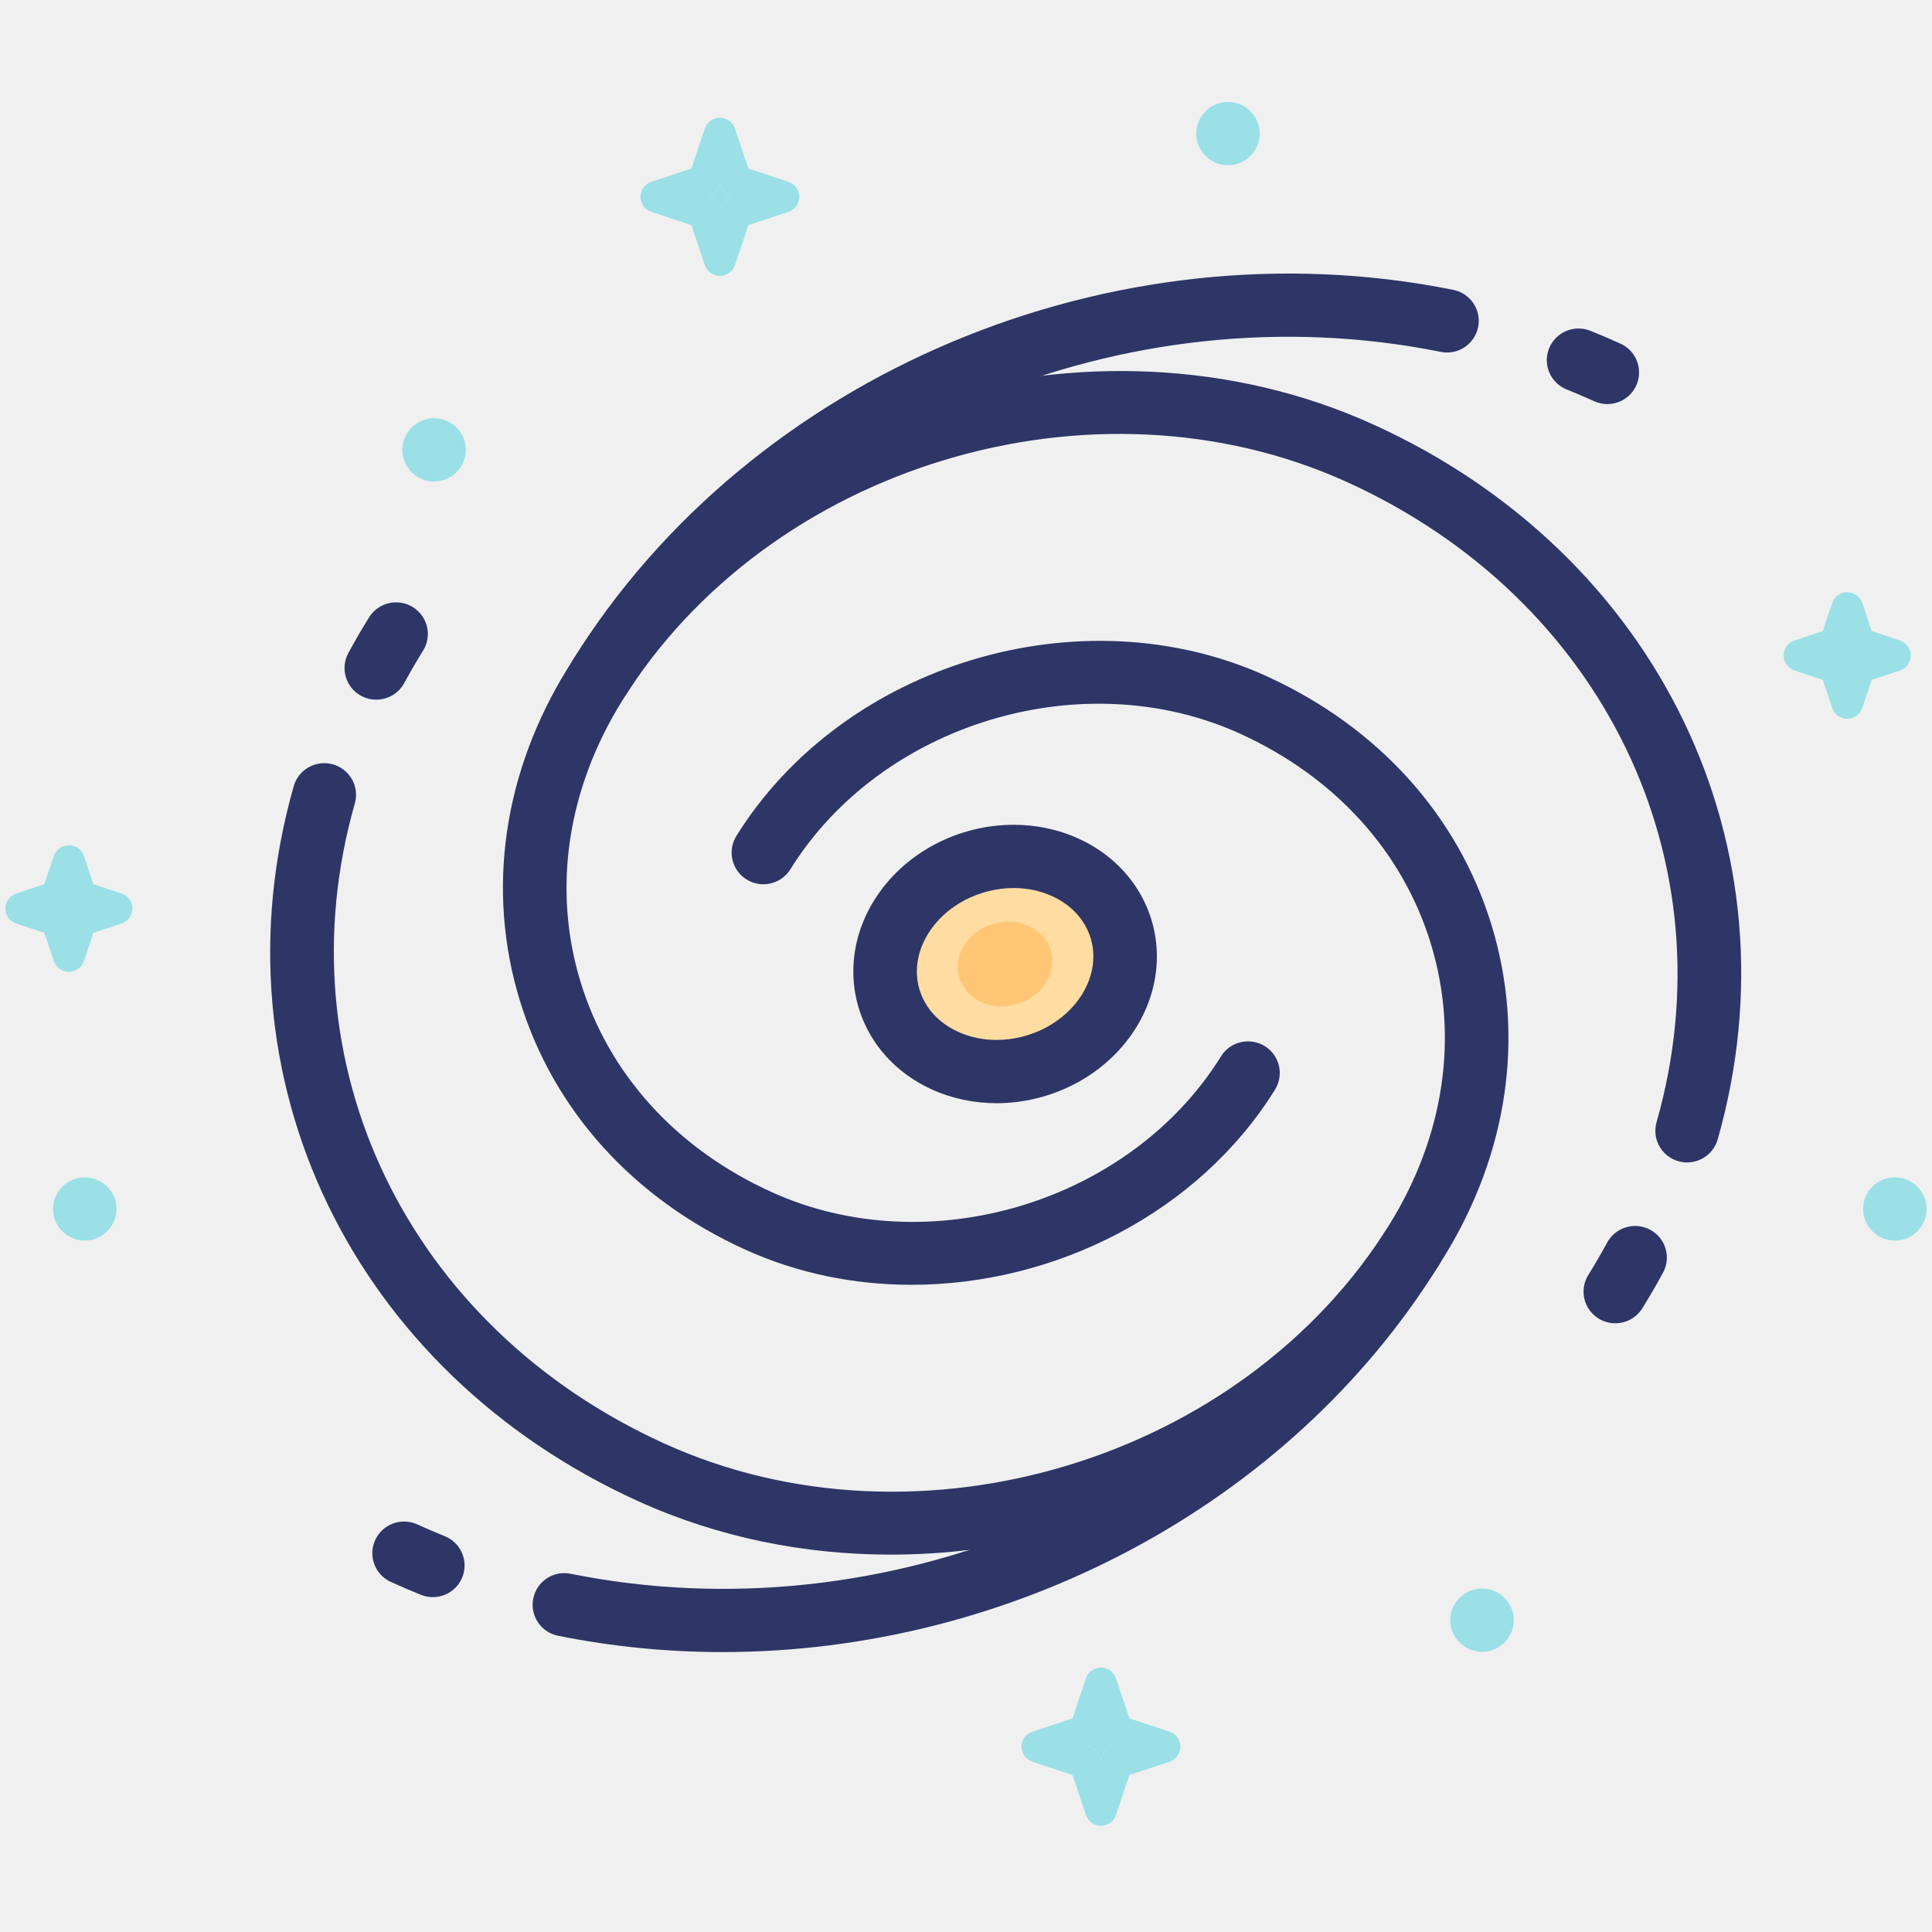
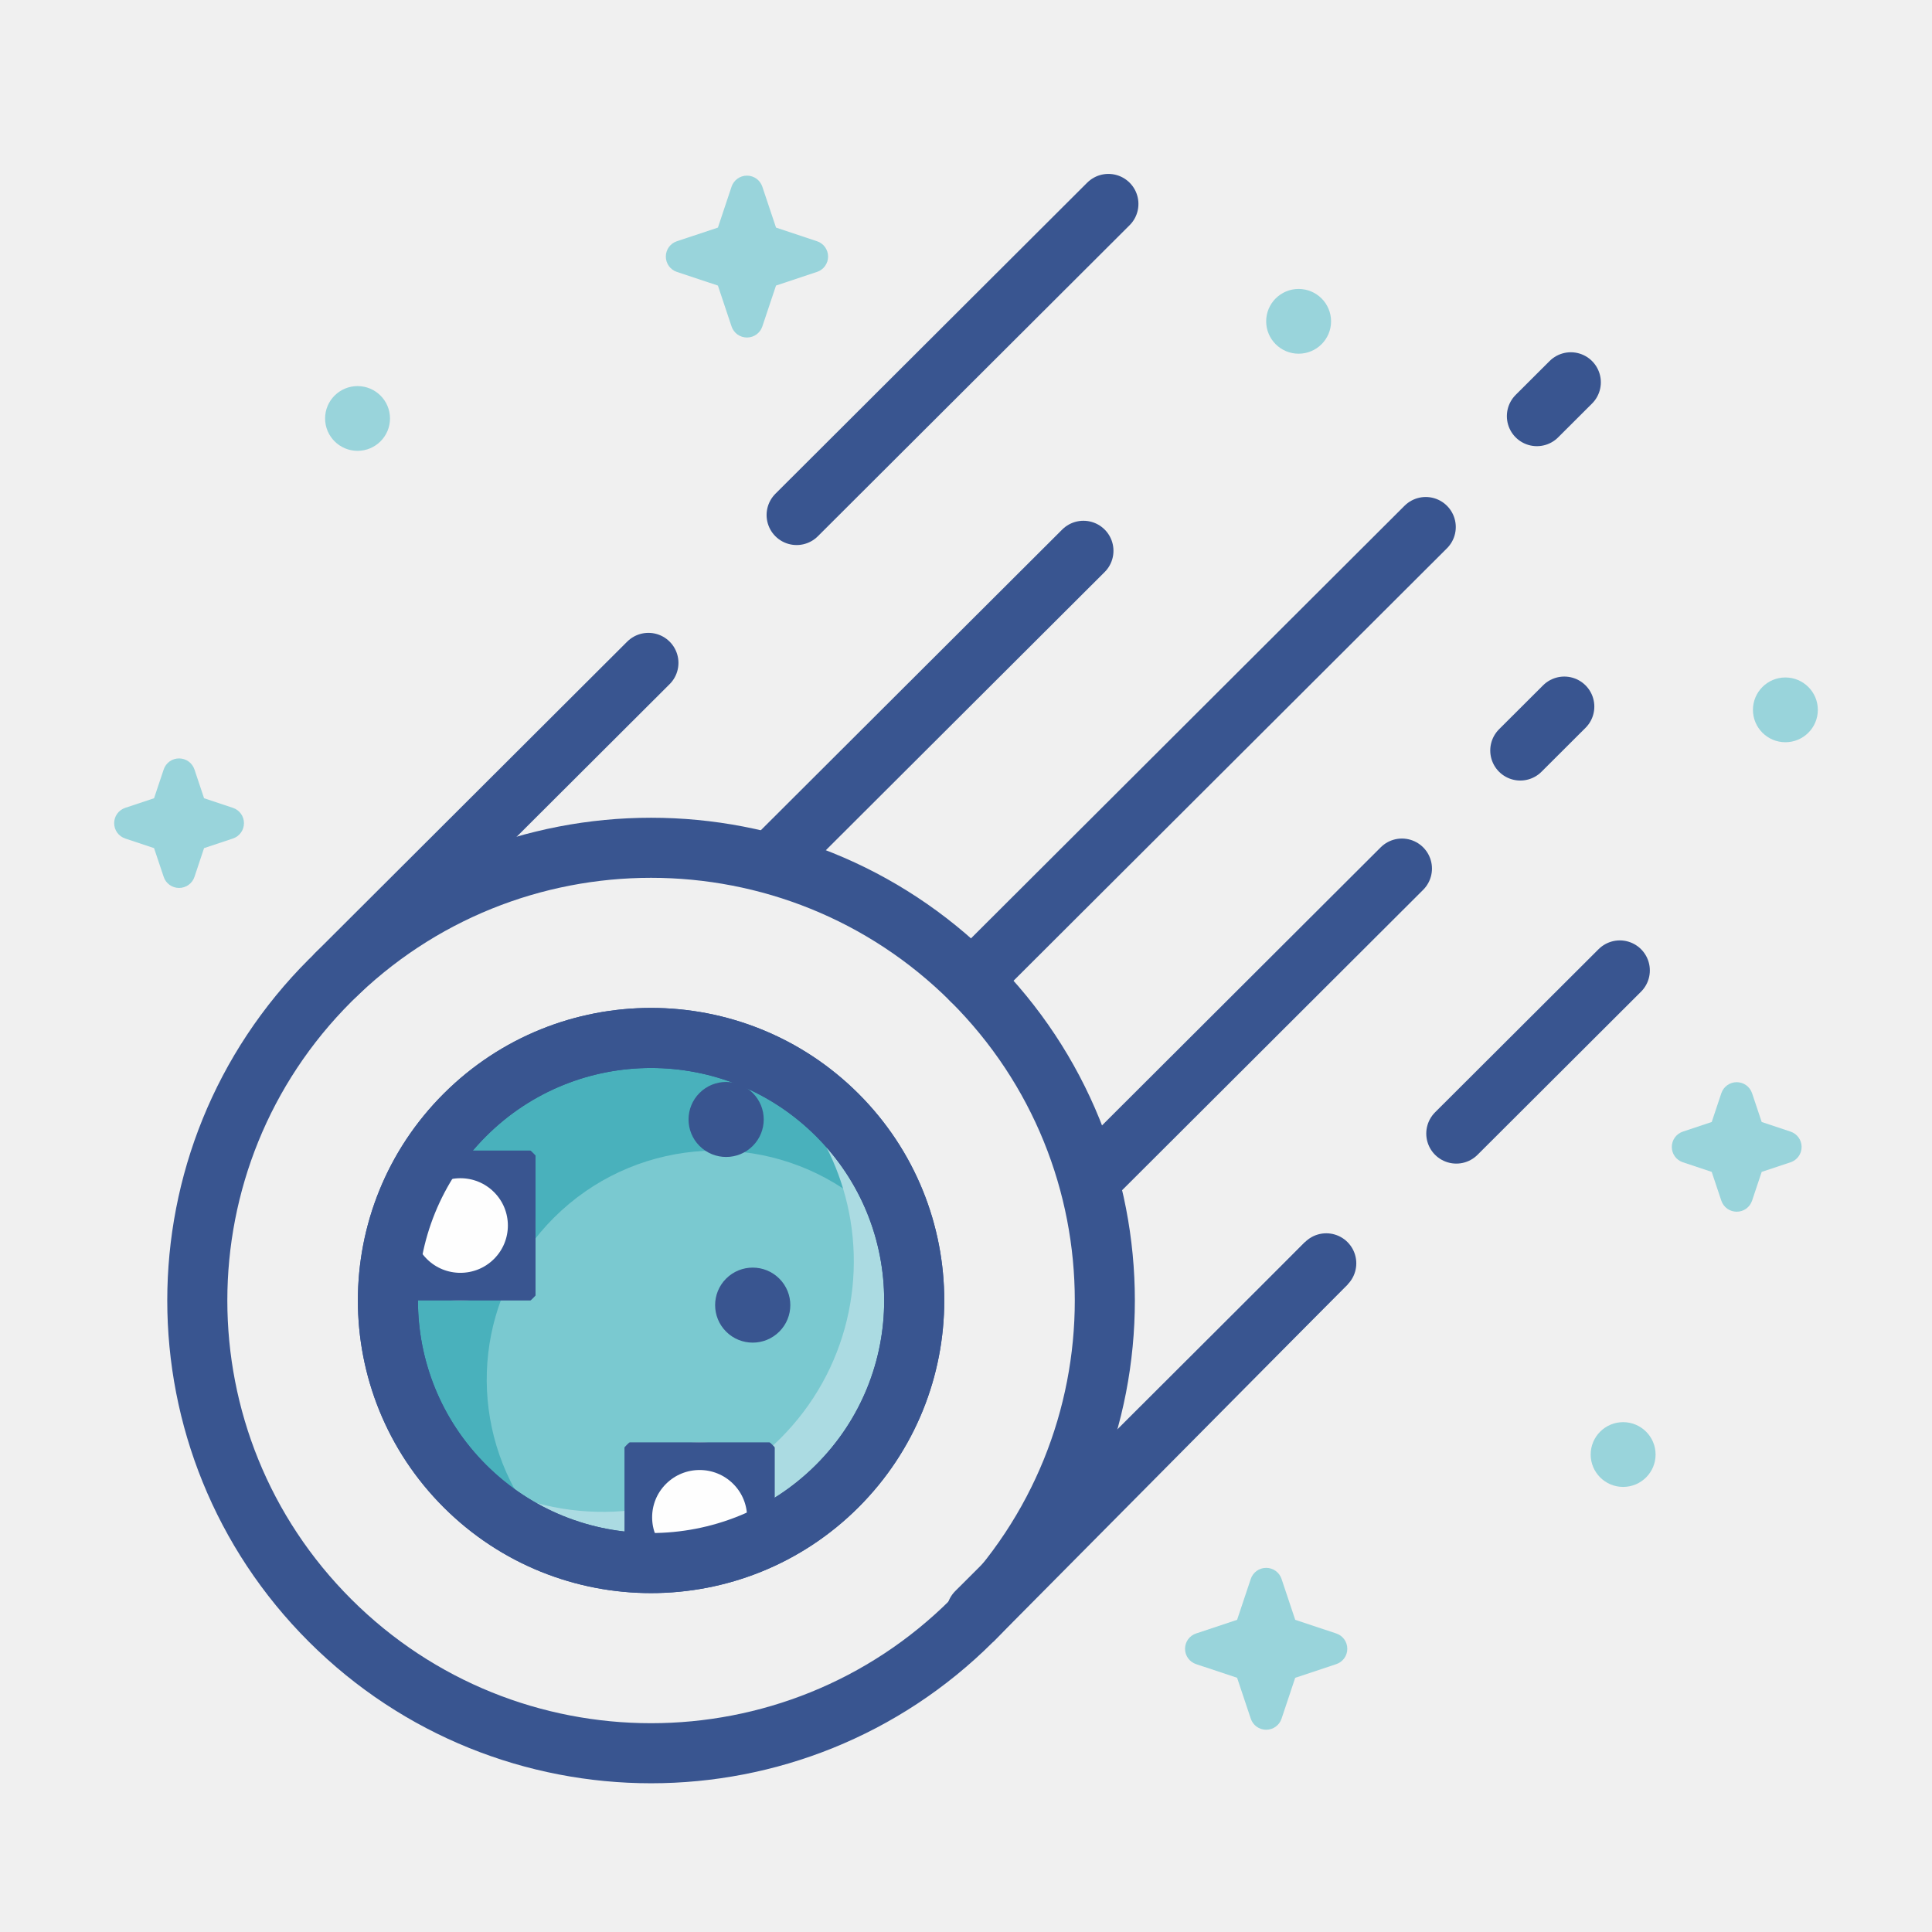
- <svg xmlns="http://www.w3.org/2000/svg" width="220px" height="220px" viewBox="0 0 220 220" version="1.1">
-   <defs />
-   <g id="Assets" stroke="none" stroke-width="1" fill="none" fill-rule="evenodd">
-     <g id="Galaxy" transform="translate(0.611111, 11.61111)">
-       <g id="Page-1">
-         <g id="Group-50">
-           <path d="M125.672,103.527 C121.893,109.607 113.534,112.132 107.002,109.169 C100.469,106.205 98.234,98.874 102.013,92.792 C105.792,86.713 114.151,84.188 120.683,87.152 C127.216,90.116 129.449,97.446 125.672,103.527" id="Fill-2" fill="#FFDCA1" />
-           <path d="M125.672,103.527 L122.596,101.633 C121.613,103.217 120.168,104.514 118.456,105.418 C116.747,106.32 114.784,106.81 112.867,106.808 C111.343,106.808 109.853,106.504 108.501,105.89 C106.902,105.164 105.75,104.136 104.971,102.954 C104.196,101.771 103.792,100.43 103.791,99.014 C103.794,97.62 104.181,96.153 105.089,94.69 C106.072,93.104 107.515,91.805 109.227,90.903 C110.938,90.001 112.901,89.509 114.818,89.511 C116.342,89.511 117.83,89.814 119.185,90.428 C120.781,91.155 121.935,92.184 122.712,93.365 C123.49,94.548 123.891,95.89 123.893,97.305 C123.891,98.697 123.504,100.167 122.596,101.633 L125.672,103.527 L128.747,105.422 C130.33,102.877 131.127,100.064 131.125,97.305 C131.127,94.501 130.306,91.76 128.764,89.419 C127.225,87.073 124.965,85.133 122.182,83.874 C119.823,82.803 117.302,82.308 114.818,82.308 C111.686,82.309 108.6,83.086 105.845,84.535 C103.093,85.987 100.659,88.132 98.938,90.898 C97.354,93.442 96.556,96.255 96.558,99.014 C96.556,101.818 97.379,104.559 98.921,106.902 C100.46,109.247 102.72,111.186 105.503,112.447 C107.862,113.516 110.383,114.012 112.867,114.012 C115.999,114.01 119.085,113.234 121.839,111.784 C124.592,110.332 127.026,108.189 128.747,105.423 L125.672,103.527" id="Fill-4" fill="#2D3666" />
-           <path d="M114.227,93.335 C112.238,93.335 110.249,94.333 109.184,96.047 C107.696,98.441 108.575,101.329 111.148,102.496 C111.88,102.827 112.668,102.986 113.458,102.986 C115.447,102.986 117.436,101.988 118.501,100.274 C119.989,97.879 119.11,94.992 116.537,93.825 C115.805,93.492 115.017,93.335 114.227,93.335" id="Fill-6" fill="#FFC675" />
-           <path d="M103.177,134.691 C96.708,134.691 90.248,133.407 84.267,130.693 C71.516,124.909 62.391,114.815 58.568,102.268 C54.746,89.722 56.702,76.277 64.076,64.413 C82.596,34.612 123.715,22.185 155.74,36.712 C188.302,51.486 204.439,84.971 194.983,118.141 C194.436,120.053 192.435,121.163 190.517,120.623 C188.595,120.079 187.479,118.087 188.025,116.174 C196.481,86.509 181.973,56.53 152.742,43.267 C123.914,30.191 86.897,41.378 70.225,68.203 C63.962,78.285 62.278,89.639 65.49,100.176 C68.699,110.714 76.432,119.223 87.264,124.138 C105.141,132.249 128.091,125.312 138.428,108.677 C139.478,106.985 141.706,106.464 143.407,107.511 C145.103,108.557 145.629,110.777 144.577,112.468 C135.851,126.511 119.495,134.691 103.177,134.691" id="Fill-8" fill="#2D3666" />
-           <path d="M183.322,139.073 C182.673,139.073 182.017,138.899 181.424,138.535 C179.726,137.489 179.2,135.27 180.25,133.577 C181.004,132.362 181.728,131.119 182.4,129.882 C183.35,128.133 185.543,127.481 187.3,128.425 C189.058,129.37 189.712,131.557 188.761,133.307 C188.023,134.667 187.23,136.033 186.402,137.366 C185.718,138.468 184.534,139.073 183.322,139.073" id="Fill-10" fill="#2D3666" />
-           <path d="M67.664,69.078 C67.015,69.078 66.357,68.903 65.764,68.537 C64.066,67.491 63.542,65.272 64.592,63.58 C84.879,30.932 126.118,13.586 164.879,21.397 C166.836,21.791 168.101,23.691 167.707,25.641 C167.309,27.59 165.4,28.856 163.446,28.456 C127.59,21.236 89.47,37.233 70.744,67.372 C70.058,68.473 68.876,69.078 67.664,69.078" id="Fill-12" fill="#2D3666" />
-           <path d="M182.415,34.402 C181.914,34.402 181.404,34.296 180.92,34.077 C179.884,33.608 178.837,33.162 177.784,32.735 C175.935,31.989 175.04,29.89 175.79,28.047 C176.539,26.201 178.647,25.312 180.498,26.059 C181.645,26.52 182.784,27.01 183.914,27.521 C185.731,28.344 186.536,30.478 185.709,32.29 C185.102,33.616 183.789,34.402 182.415,34.402" id="Fill-14" fill="#2D3666" />
-           <path d="M100.82,165.416 C90.988,165.416 81.17,163.464 72.079,159.34 C39.515,144.567 23.378,111.083 32.836,77.911 C33.38,75.998 35.378,74.886 37.302,75.429 C39.224,75.973 40.338,77.963 39.794,79.877 C31.335,109.543 45.845,139.523 75.076,152.783 C103.903,165.861 140.921,154.676 157.592,127.85 C163.857,117.769 165.538,106.413 162.329,95.876 C159.12,85.339 151.386,76.83 140.554,71.914 C122.68,63.803 99.728,70.742 89.391,87.376 C88.34,89.067 86.111,89.591 84.412,88.541 C82.714,87.495 82.189,85.276 83.24,83.585 C95.426,63.978 122.484,55.807 143.552,65.357 C156.303,71.143 165.428,81.239 169.25,93.785 C173.071,106.33 171.116,119.773 163.743,131.641 C150.481,152.983 125.621,165.414 100.82,165.416" id="Fill-16" fill="#2D3666" />
-           <path d="M42.234,68.061 C41.653,68.061 41.066,67.922 40.518,67.629 C38.761,66.682 38.106,64.497 39.057,62.747 C39.802,61.371 40.598,60.004 41.418,58.686 C42.469,56.993 44.698,56.471 46.396,57.519 C48.094,58.567 48.618,60.787 47.566,62.477 C46.821,63.678 46.098,64.922 45.418,66.172 C44.763,67.377 43.519,68.061 42.234,68.061" id="Fill-18" fill="#2D3666" />
-           <path d="M81.665,176.513 C75.421,176.513 69.153,175.908 62.94,174.656 C60.982,174.262 59.716,172.362 60.112,170.412 C60.507,168.461 62.409,167.195 64.374,167.597 C100.23,174.815 138.348,158.818 157.076,128.681 C158.127,126.991 160.354,126.469 162.054,127.515 C163.752,128.562 164.276,130.78 163.225,132.473 C146.19,159.886 114.375,176.513 81.665,176.513" id="Fill-20" fill="#2D3666" />
-           <path d="M48.675,170.257 C48.223,170.257 47.764,170.171 47.319,169.993 C46.171,169.53 45.03,169.042 43.9,168.529 C42.083,167.704 41.282,165.568 42.112,163.758 C42.942,161.947 45.088,161.151 46.903,161.975 C47.937,162.447 48.983,162.892 50.033,163.317 C51.885,164.063 52.778,166.162 52.027,168.005 C51.46,169.406 50.105,170.257 48.675,170.257" id="Fill-22" fill="#2D3666" />
-           <path d="M124.758,185.779 L124.666,186.056 C124.485,186.593 124.06,187.016 123.521,187.195 L123.243,187.288 L123.521,187.38 C124.06,187.558 124.485,187.983 124.666,188.52 L124.758,188.796 L124.85,188.52 C125.029,187.983 125.454,187.558 125.993,187.38 L126.273,187.288 L125.993,187.195 C125.454,187.016 125.029,186.593 124.85,186.056 L124.758,185.779" id="Fill-24" fill="#9AE0E6" />
-           <path d="M124.758,178.284 C123.977,178.284 123.29,178.777 123.042,179.516 L121.52,184.063 L116.954,185.579 C116.213,185.826 115.718,186.51 115.718,187.288 C115.718,188.066 116.213,188.75 116.954,188.997 L121.52,190.513 L123.042,195.061 C123.29,195.799 123.977,196.292 124.758,196.292 C125.539,196.292 126.226,195.799 126.472,195.061 L127.994,190.513 L132.562,188.997 C133.301,188.75 133.798,188.066 133.798,187.288 C133.798,186.51 133.303,185.826 132.562,185.579 L127.994,184.063 L126.472,179.516 C126.226,178.777 125.539,178.284 124.758,178.284 M124.666,186.056 L124.758,185.779 L124.85,186.056 C125.029,186.593 125.454,187.016 125.993,187.194 L126.273,187.288 L125.993,187.38 C125.454,187.56 125.029,187.983 124.85,188.52 L124.758,188.797 L124.666,188.52 C124.485,187.983 124.06,187.56 123.521,187.38 L123.243,187.288 L123.521,187.194 C124.06,187.016 124.485,186.593 124.666,186.056" id="Fill-26" fill="#9AE0E6" />
-           <path d="M7.233,91.683 C7.182,91.739 7.129,91.793 7.072,91.843 C7.129,91.894 7.182,91.946 7.233,92.003 C7.283,91.946 7.336,91.894 7.393,91.843 C7.336,91.793 7.283,91.739 7.233,91.683" id="Fill-28" fill="#9AE0E6" />
-           <path d="M7.233,84.64 C6.451,84.64 5.764,85.133 5.517,85.871 L4.446,89.07 L1.235,90.136 C0.496,90.381 0,91.065 0,91.843 C0,92.621 0.496,93.305 1.235,93.55 L4.446,94.618 L5.517,97.815 C5.764,98.553 6.451,99.046 7.233,99.046 C8.014,99.046 8.701,98.553 8.947,97.815 L10.019,94.618 L13.228,93.55 C13.969,93.305 14.465,92.621 14.465,91.843 C14.465,91.065 13.969,90.381 13.228,90.136 L10.017,89.068 L8.947,85.871 C8.701,85.133 8.014,84.64 7.233,84.64 M7.072,91.843 C7.128,91.793 7.182,91.74 7.233,91.683 C7.283,91.74 7.336,91.793 7.393,91.843 C7.336,91.893 7.283,91.947 7.233,92.003 C7.182,91.947 7.128,91.893 7.072,91.843" id="Fill-30" fill="#9AE0E6" />
-           <path d="M9.04,122.457 C7.051,122.457 5.424,124.078 5.424,126.059 C5.424,128.04 7.051,129.661 9.04,129.661 C11.029,129.661 12.656,128.04 12.656,126.059 C12.656,124.078 11.029,122.457 9.04,122.457" id="Fill-32" fill="#9AE0E6" />
-           <path d="M81.363,9.297 L81.271,9.574 C81.09,10.111 80.666,10.534 80.129,10.712 L79.848,10.806 L80.129,10.898 C80.666,11.076 81.09,11.499 81.271,12.036 L81.363,12.313 L81.456,12.036 C81.636,11.499 82.061,11.076 82.6,10.898 L82.879,10.806 L82.6,10.712 C82.061,10.534 81.636,10.111 81.456,9.574 L81.363,9.297" id="Fill-34" fill="#9AE0E6" />
-           <path d="M81.363,1.8 C80.582,1.8 79.895,2.294 79.649,3.032 L78.125,7.581 L73.56,9.096 C72.818,9.342 72.323,10.027 72.323,10.805 C72.323,11.583 72.818,12.267 73.56,12.514 L78.127,14.03 L79.649,18.577 C79.895,19.316 80.582,19.809 81.363,19.809 C82.145,19.809 82.832,19.316 83.079,18.577 L84.602,14.03 L89.167,12.514 C89.908,12.267 90.404,11.583 90.404,10.805 C90.404,10.027 89.908,9.342 89.167,9.096 L84.602,7.579 L83.079,3.032 C82.832,2.294 82.145,1.8 81.363,1.8 M81.271,9.573 L81.363,9.297 L81.456,9.573 C81.636,10.11 82.061,10.535 82.6,10.713 L82.879,10.805 L82.6,10.898 C82.061,11.077 81.636,11.5 81.456,12.036 L81.363,12.314 L81.271,12.036 C81.09,11.5 80.666,11.077 80.129,10.898 L79.848,10.805 L80.129,10.713 C80.666,10.535 81.09,10.11 81.271,9.573" id="Fill-36" fill="#9AE0E6" />
-           <path d="M139.223,0 C137.234,0 135.606,1.621 135.606,3.602 C135.606,5.583 137.234,7.203 139.223,7.203 C141.211,7.203 142.839,5.583 142.839,3.602 C142.839,1.621 141.211,0 139.223,0" id="Fill-38" fill="#9AE0E6" />
-           <path d="M48.818,36.017 C46.829,36.017 45.202,37.637 45.202,39.618 C45.202,41.599 46.829,43.22 48.818,43.22 C50.807,43.22 52.435,41.599 52.435,39.618 C52.435,37.637 50.807,36.017 48.818,36.017" id="Fill-40" fill="#9AE0E6" />
-           <path d="M168.151,169.28 C166.162,169.28 164.535,170.901 164.535,172.882 C164.535,174.863 166.162,176.483 168.151,176.483 C170.14,176.483 171.767,174.863 171.767,172.882 C171.767,170.901 170.14,169.28 168.151,169.28" id="Fill-42" fill="#9AE0E6" />
-           <path d="M215.161,122.457 C213.172,122.457 211.545,124.078 211.545,126.059 C211.545,128.04 213.172,129.661 215.161,129.661 C217.15,129.661 218.777,128.04 218.777,126.059 C218.777,124.078 217.15,122.457 215.161,122.457" id="Fill-44" fill="#9AE0E6" />
-           <path d="M209.737,62.869 C209.687,62.925 209.634,62.979 209.576,63.029 C209.634,63.08 209.687,63.132 209.737,63.19 C209.788,63.132 209.842,63.08 209.898,63.029 C209.842,62.979 209.788,62.925 209.737,62.869" id="Fill-46" fill="#9AE0E6" />
-           <path d="M209.737,55.826 C208.956,55.826 208.269,56.32 208.023,57.056 L206.953,60.255 L203.742,61.321 C203,61.568 202.505,62.252 202.505,63.03 C202.505,63.808 203,64.492 203.742,64.739 L206.951,65.803 L208.023,69.001 C208.269,69.74 208.956,70.233 209.737,70.233 C210.518,70.233 211.205,69.74 211.451,69.001 L212.523,65.803 L215.733,64.739 C216.474,64.492 216.97,63.808 216.97,63.03 C216.97,62.252 216.474,61.568 215.733,61.321 L212.523,60.255 L211.451,57.056 C211.205,56.32 210.518,55.826 209.737,55.826 M209.576,63.03 C209.634,62.979 209.687,62.925 209.737,62.87 C209.788,62.925 209.842,62.979 209.898,63.03 C209.842,63.078 209.788,63.132 209.737,63.19 C209.687,63.132 209.634,63.078 209.576,63.03" id="Fill-48" fill="#9AE0E6" />
+ <svg xmlns="http://www.w3.org/2000/svg" xmlns:xlink="http://www.w3.org/1999/xlink" width="220px" height="220px" viewBox="0 0 220 220" version="1.1">
+   <defs>
+     <path d="M17.945,12.019 C12.641,14.837 6.667,15.953 0.833,15.365 L0.833,1.769 L17.945,1.769 L17.945,12.019 L17.945,12.019 Z" id="path-1" />
+     <path d="M1.61,18.798 C1.611,12.818 3.398,6.839 6.972,1.725 L18.42,1.725 L18.42,18.798 L1.61,18.798 L1.61,18.798 Z" id="path-3" />
+     <path d="M0.833,15.365 C6.667,15.953 12.641,14.837 17.945,12.019 L17.945,1.769 L0.833,1.769 L0.833,15.365 L0.833,15.365 Z" id="path-5" />
+     <path d="M6.972,1.725 C3.398,6.839 1.611,12.818 1.61,18.798 L18.42,18.798 L18.42,1.725 L6.972,1.725 L6.972,1.725 Z" id="path-7" />
+   </defs>
+   <g id="______Slice" stroke="none" stroke-width="1" fill="none" fill-rule="evenodd">
+     <g id="about" transform="translate(-731, -5899)">
+       <g id="Comet" transform="translate(744, 5919)">
+         <path d="M39.949,106.95 C51.65,95.275 70.625,95.275 82.328,106.95 C94.029,118.626 94.029,137.556 82.328,149.232 C70.625,160.909 51.65,160.909 39.949,149.232 C28.247,137.556 28.247,118.626 39.949,106.95" id="Fill-500" fill="#7AC9D0" />
+         <path d="M82.327,106.95 C79.297,103.928 75.776,101.703 72.025,100.247 C61.283,96.073 48.621,98.296 39.948,106.95 C29.735,117.14 28.44,132.855 36.054,144.45 C37.166,146.141 38.459,147.746 39.948,149.232 C43.064,152.34 46.702,154.595 50.572,156.047 C50.41,155.893 50.232,155.756 50.072,155.596 C48.523,154.051 47.241,152.349 46.162,150.56 C40.113,140.522 41.399,127.319 50.072,118.665 C59.021,109.735 72.838,108.625 83,115.333 C84.445,116.286 85.816,117.396 87.085,118.665 C88.472,120.049 89.655,121.555 90.666,123.142 C89.673,117.214 86.909,111.523 82.327,106.95" id="Fill-501" fill="#49B1BC" />
+         <path d="M24.602,91.637 C44.78,71.505 77.496,71.505 97.675,91.637 C117.853,111.769 117.853,144.41 97.675,164.544 C77.496,184.678 44.78,184.678 24.602,164.544 C4.422,144.41 4.422,111.769 24.602,91.637 Z" id="Stroke-502" stroke="#395590" stroke-width="6.84" />
+         <path d="M138.023,123.857 L97.675,164.545" id="Stroke-503" stroke="#395590" stroke-width="6.84" />
+         <path d="M138.023,123.857 L98.192,163.598" id="Stroke-504" stroke="#395590" stroke-width="6.84" stroke-linecap="round" stroke-linejoin="round" />
+         <path d="M60.836,55.484 L25.334,90.905" id="Stroke-505" stroke="#395590" stroke-width="6.84" stroke-linecap="round" stroke-linejoin="round" />
+         <path d="M113.215,3.223 L77.713,38.645" id="Stroke-506" stroke="#395590" stroke-width="6.84" stroke-linecap="round" stroke-linejoin="round" />
+         <path d="M171.45,90.505 L152.831,109.081" id="Stroke-507" stroke="#395590" stroke-width="6.84" stroke-linecap="round" stroke-linejoin="round" />
+         <path d="M146.64,78.907 L111.957,113.513" id="Stroke-508" stroke="#395590" stroke-width="6.84" stroke-linecap="round" stroke-linejoin="round" />
+         <path d="M110.372,42.72 L75.239,77.773" id="Stroke-509" stroke="#395590" stroke-width="6.84" stroke-linecap="round" stroke-linejoin="round" />
+         <path d="M149.352,40.014 L97.645,91.606" id="Stroke-510" stroke="#395590" stroke-width="6.84" stroke-linecap="round" stroke-linejoin="round" />
+         <path d="M165.129,60.461 L160.117,65.461" id="Stroke-511" stroke="#395590" stroke-width="6.84" stroke-linecap="round" stroke-linejoin="round" />
+         <path d="M165.871,23.533 L162.009,27.386" id="Stroke-512" stroke="#395590" stroke-width="6.84" stroke-linecap="round" stroke-linejoin="round" />
+         <path d="M190.296,60.841 L190.259,60.878" id="Stroke-513" stroke="#99D4DB" stroke-width="6.84" stroke-linecap="round" stroke-linejoin="round" />
+         <path d="M134.921,16.74 L134.885,16.777" id="Stroke-514" stroke="#99D4DB" stroke-width="6.84" stroke-linecap="round" stroke-linejoin="round" />
+         <path d="M69.686,125.596 C68.014,127.264 68.014,129.969 69.686,131.635 C71.357,133.305 74.069,133.305 75.739,131.635 C77.413,129.969 77.413,127.264 75.739,125.596 C74.069,123.928 71.357,123.928 69.686,125.596" id="Fill-515" fill="#395590" />
+         <path d="M66.659,104.455 C64.989,106.123 64.989,108.828 66.659,110.494 C68.331,112.163 71.041,112.163 72.712,110.494 C74.386,108.828 74.386,106.123 72.712,104.455 C71.041,102.787 68.331,102.787 66.659,104.455" id="Fill-516" fill="#395590" />
+         <path d="M90.665,123.141 C89.673,117.213 86.911,111.522 82.327,106.949 C79.299,103.927 75.775,101.704 72.024,100.246 C73.362,101.184 74.65,102.222 75.845,103.415 C79.3,106.86 81.68,110.971 83.001,115.333 C85.952,125.088 83.572,136.106 75.845,143.816 C67.816,151.829 56.213,154.054 46.161,150.559 C42.499,149.285 39.052,147.252 36.053,144.451 C37.165,146.142 38.459,147.746 39.948,149.232 C43.063,152.34 46.701,154.594 50.574,156.049 C61.245,160.052 73.741,157.8 82.327,149.232 C89.446,142.129 92.206,132.346 90.665,123.141" id="Fill-517" fill="#ABDBE2" />
+         <path d="M39.949,106.95 C51.65,95.275 70.625,95.275 82.328,106.95 C94.029,118.626 94.029,137.556 82.328,149.232 C70.625,160.909 51.65,160.909 39.949,149.232 C28.247,137.556 28.247,118.626 39.949,106.95 Z" id="Stroke-518" stroke="#395590" stroke-width="6.84" />
+         <g id="Group-522" transform="translate(57.27638, 142.4726)">
+           <mask id="mask-2" fill="white">
+             <use xlink:href="#path-1" />
+           </mask>
+           <g id="Clip-521" />
+           <path d="M3.34,16.341 C6.682,19.676 12.097,19.676 15.44,16.341 C18.78,13.008 18.78,7.603 15.44,4.269 C12.097,0.936 6.682,0.936 3.34,4.269 C-0.003,7.603 -0.003,13.008 3.34,16.341" id="Fill-520" fill="#FEFEFE" mask="url(#mask-2)" />
        </g>
+         <g id="Group-525" transform="translate(29.56209, 109.2908)">
+           <mask id="mask-4" fill="white">
+             <use xlink:href="#path-3" />
+           </mask>
+           <g id="Clip-524" />
+           <path d="M3.814,4.226 C0.474,7.559 0.474,12.964 3.814,16.298 C7.157,19.631 12.574,19.631 15.916,16.298 C19.255,12.964 19.255,7.559 15.916,4.226 C12.574,0.891 7.157,0.891 3.814,4.226" id="Fill-523" fill="#FEFEFE" mask="url(#mask-4)" />
+         </g>
+         <g id="Group-528" transform="translate(57.27638, 142.4726)">
+           <mask id="mask-6" fill="white">
+             <use xlink:href="#path-5" />
+           </mask>
+           <g id="Clip-527" />
+           <path d="M3.34,16.341 C6.682,19.676 12.097,19.676 15.44,16.341 C18.78,13.008 18.78,7.603 15.44,4.269 C12.097,0.936 6.682,0.936 3.34,4.269 C-0.003,7.603 -0.003,13.008 3.34,16.341 Z" id="Stroke-526" stroke="#395590" stroke-width="6.3" stroke-linecap="round" stroke-linejoin="round" mask="url(#mask-6)" />
+         </g>
+         <g id="Group-531" transform="translate(29.56209, 109.2908)">
+           <mask id="mask-8" fill="white">
+             <use xlink:href="#path-7" />
+           </mask>
+           <g id="Clip-530" />
+           <path d="M3.814,4.226 C0.474,7.559 0.474,12.964 3.814,16.298 C7.157,19.631 12.574,19.631 15.916,16.298 C19.255,12.964 19.255,7.559 15.916,4.226 C12.574,0.891 7.157,0.891 3.814,4.226 Z" id="Stroke-529" stroke="#395590" stroke-width="6.3" stroke-linecap="round" stroke-linejoin="round" mask="url(#mask-8)" />
+         </g>
+         <path d="M39.949,106.95 C51.65,95.275 70.625,95.275 82.328,106.95 C94.029,118.626 94.029,137.556 82.328,149.232 C70.625,160.909 51.65,160.909 39.949,149.232 C28.247,137.556 28.247,118.626 39.949,106.95 Z" id="Stroke-533" stroke="#395590" stroke-width="6.84" />
+         <path d="M184.762,103.231 C183.964,103.231 183.262,103.736 183.009,104.492 L181.915,107.766 L178.635,108.857 C177.878,109.108 177.371,109.808 177.371,110.605 C177.371,111.401 177.878,112.102 178.635,112.354 L181.915,113.446 L183.009,116.718 C183.262,117.475 183.964,117.979 184.762,117.979 C185.56,117.979 186.262,117.475 186.513,116.718 L187.607,113.446 L190.889,112.354 C191.646,112.102 192.152,111.401 192.152,110.605 C192.152,109.808 191.646,109.108 190.889,108.857 L187.607,107.764 L186.513,104.492 C186.262,103.736 185.56,103.231 184.762,103.231" id="Fill-664" fill="#99D4DB" />
+         <path d="M190.305,57.145 C188.265,57.145 186.61,58.797 186.61,60.832 C186.61,62.869 188.265,64.519 190.305,64.519 C192.345,64.519 194,62.869 194,60.832 C194,58.797 192.345,57.145 190.305,57.145" id="Fill-665" fill="#99D4DB" />
+         <path d="M134.876,12.903 C132.836,12.903 131.181,14.555 131.181,16.59 C131.181,18.625 132.836,20.277 134.876,20.277 C136.916,20.277 138.571,18.625 138.571,16.59 C138.571,14.555 136.916,12.903 134.876,12.903" id="Fill-666" fill="#99D4DB" />
+         <path d="M72.057,0 C71.259,0 70.557,0.505 70.304,1.259 L68.75,5.916 L64.083,7.468 C63.325,7.718 62.819,8.421 62.819,9.217 C62.819,10.012 63.325,10.714 64.083,10.965 L68.748,12.517 L70.304,17.173 C70.557,17.929 71.259,18.434 72.057,18.434 C72.855,18.434 73.557,17.929 73.809,17.173 L75.366,12.517 L80.031,10.965 C80.789,10.714 81.295,10.012 81.295,9.217 C81.295,8.421 80.789,7.718 80.031,7.468 L75.366,5.916 L73.809,1.261 C73.557,0.505 72.855,0 72.057,0" id="Fill-667" fill="#99D4DB" />
+         <path d="M7.39,66.363 C6.592,66.363 5.89,66.867 5.639,67.623 L4.543,70.896 L1.264,71.988 C0.506,72.24 0,72.941 0,73.737 C0,74.534 0.506,75.234 1.264,75.485 L4.543,76.576 L5.639,79.85 C5.89,80.606 6.592,81.111 7.39,81.111 C8.189,81.111 8.891,80.606 9.144,79.85 L10.238,76.576 L13.517,75.485 C14.275,75.234 14.781,74.534 14.781,73.737 C14.781,72.941 14.275,72.24 13.517,71.988 L10.238,70.896 L9.144,67.623 C8.891,66.867 8.189,66.363 7.39,66.363" id="Fill-668" fill="#99D4DB" />
+         <path d="M131.181,158.535 C130.383,158.535 129.681,159.04 129.428,159.794 L127.872,164.45 L123.207,166.003 C122.449,166.253 121.943,166.956 121.943,167.752 C121.943,168.548 122.449,169.249 123.207,169.5 L127.872,171.052 L129.428,175.708 C129.681,176.464 130.383,176.969 131.181,176.969 C131.979,176.969 132.681,176.464 132.932,175.708 L134.488,171.054 L139.155,169.5 C139.915,169.249 140.419,168.548 140.419,167.752 C140.419,166.956 139.915,166.253 139.155,166.003 L134.488,164.45 L132.932,159.794 C132.681,159.04 131.979,158.535 131.181,158.535" id="Fill-669" fill="#99D4DB" />
+         <path d="M27.714,23.965 C25.675,23.965 24.019,25.614 24.019,27.651 C24.019,29.687 25.675,31.338 27.714,31.338 C29.754,31.338 31.41,29.687 31.41,27.651 C31.41,25.614 29.754,23.965 27.714,23.965" id="Fill-670" fill="#99D4DB" />
+         <path d="M171.829,141.943 C169.789,141.943 168.133,143.595 168.133,145.63 C168.133,147.667 169.789,149.317 171.829,149.317 C173.868,149.317 175.524,147.667 175.524,145.63 C175.524,143.595 173.868,141.943 171.829,141.943" id="Fill-671" fill="#99D4DB" />
      </g>
    </g>
  </g>
</svg>
